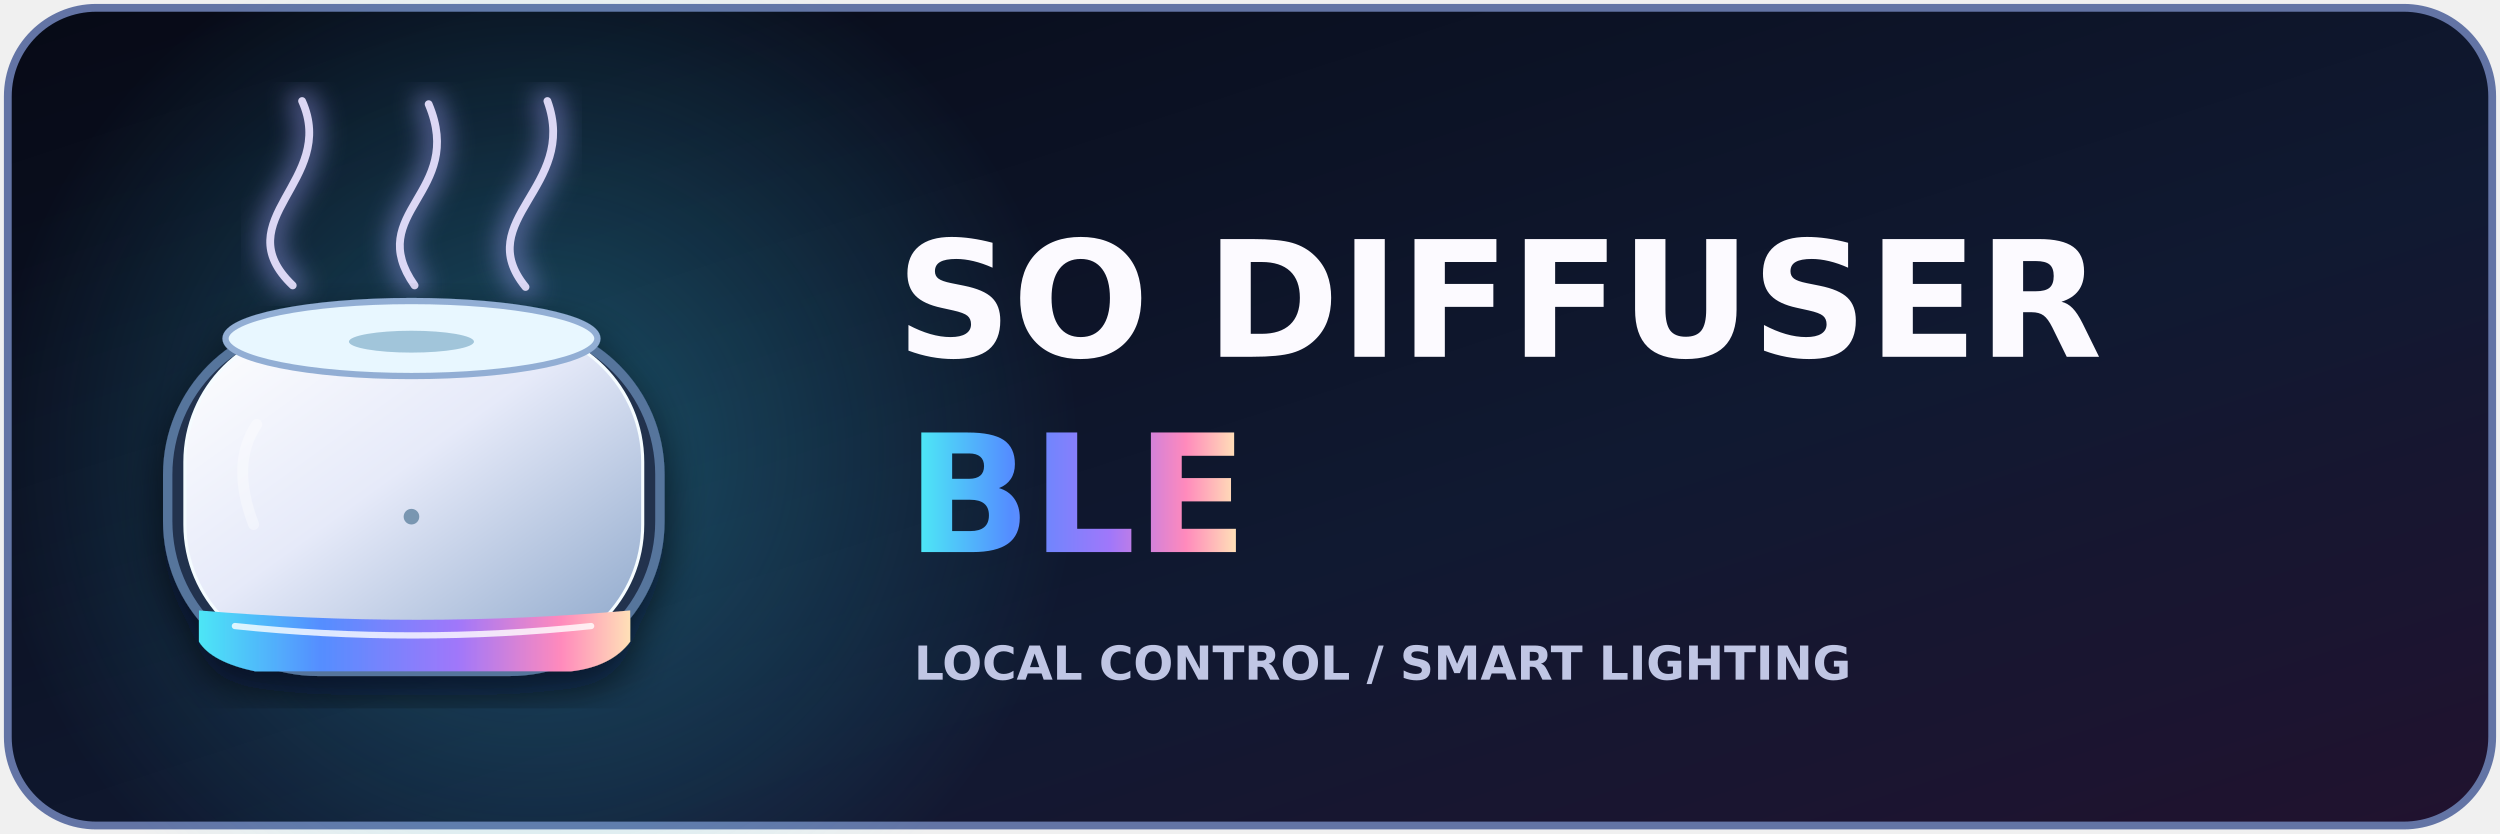
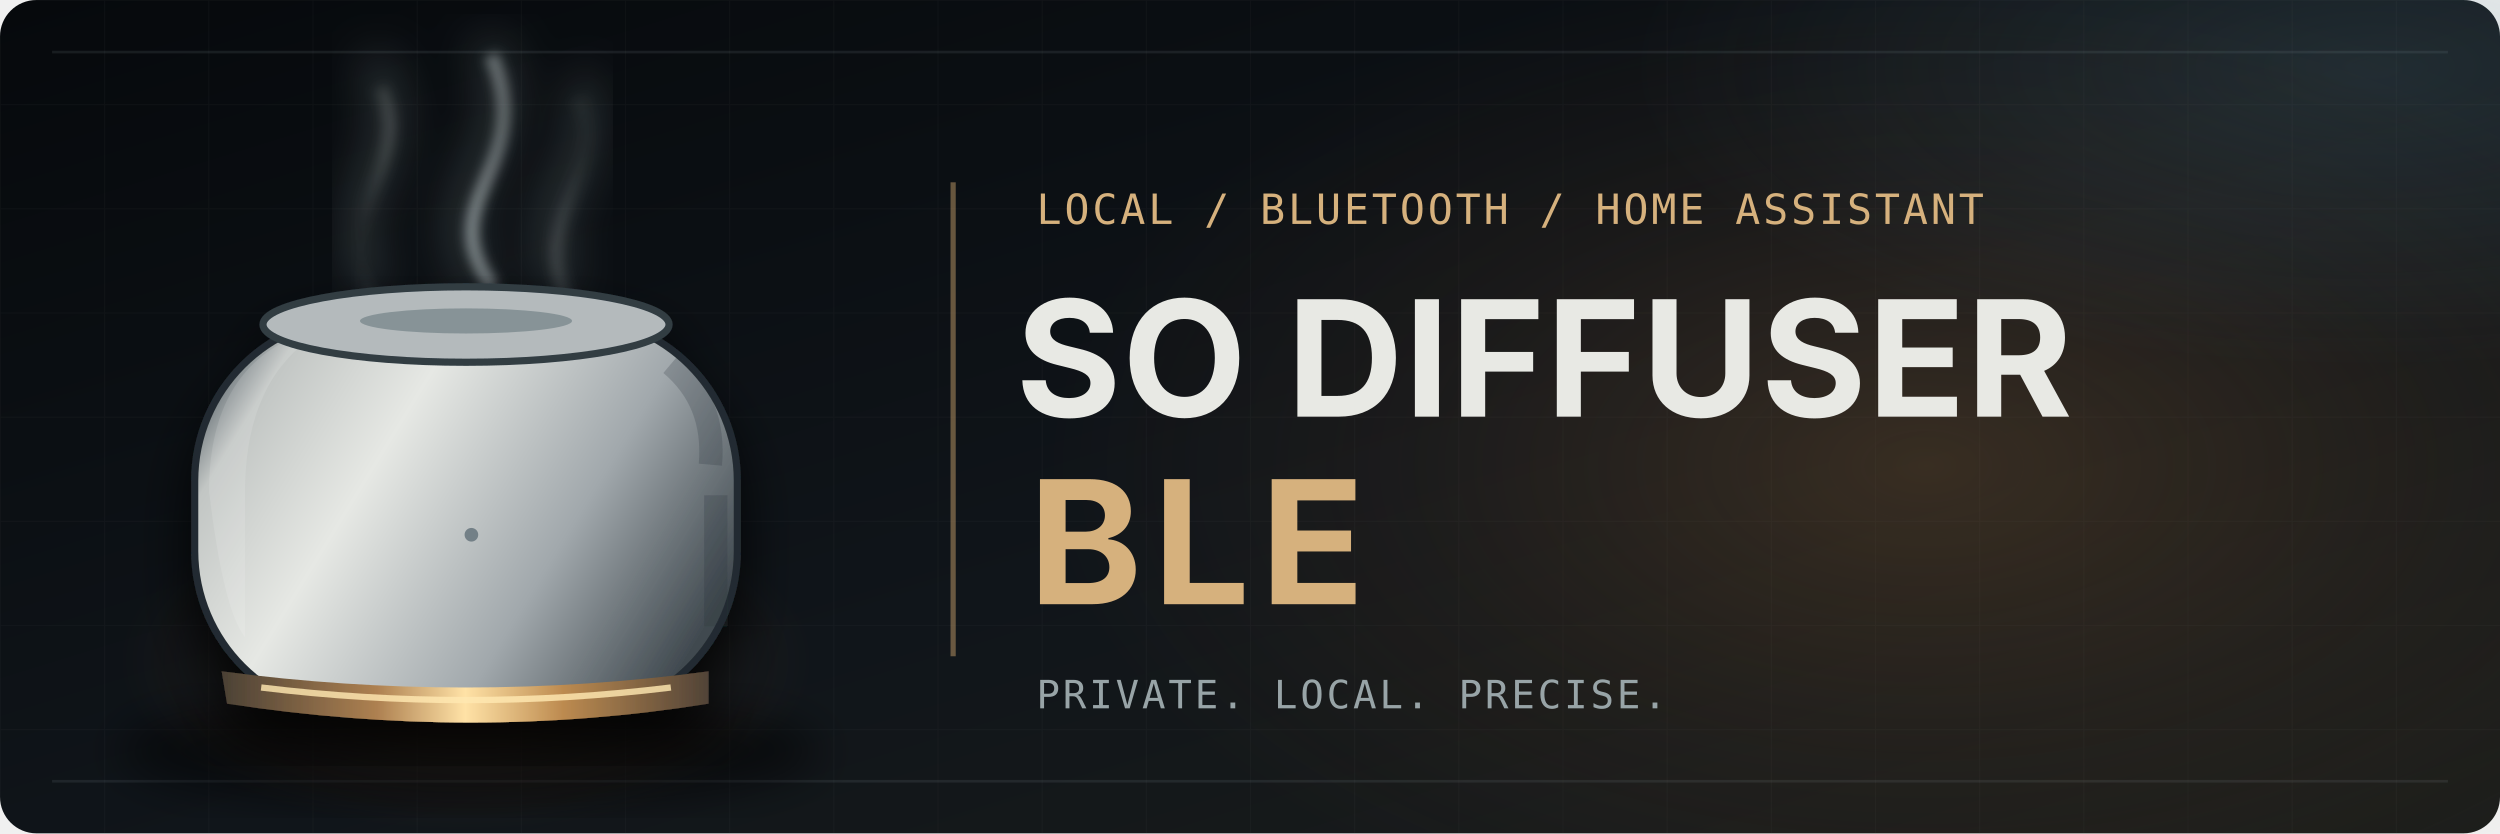
- <svg xmlns="http://www.w3.org/2000/svg" width="960" height="320" viewBox="0 0 960 320" role="img" aria-label="SO Diffuser BLE wordmark and aroma diffuser">
+ <svg xmlns="http://www.w3.org/2000/svg" width="960" height="320" viewBox="0 0 960 320" role="img" aria-label="SO Diffuser BLE wordmark with ceramic diffuser silhouette">
  <defs>
-     <linearGradient id="bg" x1="0" y1="0" x2="1" y2="1">
-       <stop stop-color="#070A16" />
-       <stop offset=".6" stop-color="#101931" />
-       <stop offset="1" stop-color="#21122F" />
+     <linearGradient id="back" x1="0" y1="0" x2=".94" y2="1">
+       <stop stop-color="#06090C" />
+       <stop offset=".58" stop-color="#10151A" />
+       <stop offset="1" stop-color="#1B1D1B" />
    </linearGradient>
-     <linearGradient id="metal" x1="0" y1="0" x2="1" y2="1">
-       <stop stop-color="#FFFFFF" />
-       <stop offset=".45" stop-color="#E6EAF9" />
-       <stop offset="1" stop-color="#89A4C8" />
+     <linearGradient id="ceramic" x1="0" y1=".2" x2="1" y2=".65">
+       <stop stop-color="#59636A" />
+       <stop offset=".10" stop-color="#C2C6C4" />
+       <stop offset=".34" stop-color="#E6E8E4" />
+       <stop offset=".70" stop-color="#A1A8AC" />
+       <stop offset="1" stop-color="#414A50" />
    </linearGradient>
-     <linearGradient id="aura" x1="0" y1="0" x2="1" y2="0">
-       <stop stop-color="#4DE6F6" />
-       <stop offset=".28" stop-color="#548EFF" />
-       <stop offset=".6" stop-color="#A077FA" />
-       <stop offset=".84" stop-color="#FF8ABC" />
-       <stop offset="1" stop-color="#FFE0B7" />
+     <linearGradient id="edge" x1="0" y1="0" x2="1" y2="0">
+       <stop stop-color="#4B4135" />
+       <stop offset=".32" stop-color="#AE8151" />
+       <stop offset=".5" stop-color="#FFE2A6" />
+       <stop offset=".7" stop-color="#BD8B50" />
+       <stop offset="1" stop-color="#514337" />
    </linearGradient>
-     <linearGradient id="gold" x1="0" y1="0" x2="1" y2="0">
-       <stop stop-color="#B28756" />
-       <stop offset=".55" stop-color="#FFE8BB" />
-       <stop offset="1" stop-color="#CAA178" />
+     <linearGradient id="card" x1="0" y1="0" x2="1" y2="1">
+       <stop stop-color="#151B20" />
+       <stop offset="1" stop-color="#0A1015" />
    </linearGradient>
    <radialGradient id="halo">
-       <stop stop-color="#8764FE" stop-opacity=".50" />
-       <stop offset="1" stop-color="#8764FE" stop-opacity="0" />
+       <stop stop-color="#9E6B38" stop-opacity=".27" />
+       <stop offset=".60" stop-color="#89572C" stop-opacity=".09" />
+       <stop offset="1" stop-color="#985927" stop-opacity="0" />
    </radialGradient>
-     <radialGradient id="blue">
-       <stop stop-color="#3BDDFD" stop-opacity=".30" />
-       <stop offset="1" stop-color="#3BDDFD" stop-opacity="0" />
+     <radialGradient id="cool">
+       <stop stop-color="#7199A4" stop-opacity=".18" />
+       <stop offset="1" stop-color="#7199A4" stop-opacity="0" />
    </radialGradient>
-     <linearGradient id="panel" x1="0" y1="0" x2="1" y2="1">
-       <stop stop-color="#202C4A" />
-       <stop offset="1" stop-color="#191D39" />
+     <linearGradient id="mist">
+       <stop stop-color="#E1E8E5" stop-opacity="0" />
+       <stop offset=".45" stop-color="#CCD8DB" stop-opacity=".55" />
+       <stop offset="1" stop-color="#DCE5E4" stop-opacity=".02" />
    </linearGradient>
-     <filter id="glow">
-       <feGaussianBlur stdDeviation="8" />
+     <filter id="soft">
+       <feGaussianBlur stdDeviation="12" />
    </filter>
-     <filter id="shadow">
-       <feDropShadow dx="0" dy="12" stdDeviation="13" flood-color="#020512" flood-opacity=".65" />
+     <filter id="fog">
+       <feGaussianBlur stdDeviation="3" />
    </filter>
+     <filter id="drop">
+       <feDropShadow dx="0" dy="18" stdDeviation="15" flood-color="#000" flood-opacity=".85" />
+     </filter>
+     <pattern id="scan" width="40" height="40" patternUnits="userSpaceOnUse">
+       <path d="M40 0H0V40" fill="none" stroke="#9DABAF" stroke-opacity=".045" stroke-width=".7" />
+     </pattern>
  </defs>
-   <rect x="3" y="3" width="954" height="314" rx="34" fill="url(#bg)" stroke="#6374A5" stroke-width="3" />
-   <circle cx="205" cy="174" r="210" fill="url(#blue)" />
-   <g transform="translate(5 1) scale(.60)">
-     <path d="M179 181C135 139 208 114 185 63 M257 181C224 134 290 122 266 65 M328 182C293 139 362 118 342 63" stroke="#A7A4FF" stroke-width="16" fill="none" stroke-linecap="round" stroke-linejoin="round" opacity=".44" filter="url(#glow)" />
-     <path d="M179 181C135 139 208 114 185 63 M257 181C224 134 290 122 266 65 M328 182C293 139 362 118 342 63" stroke="#E9E3FF" stroke-width="5" fill="none" stroke-linecap="round" stroke-linejoin="round" opacity=".92" />
-     <g filter="url(#shadow)">
-       <rect x="99" y="206" width="315" height="222" rx="96" fill="#21324E" stroke="#56749C" stroke-width="6" />
-       <rect x="110" y="208" width="293" height="212" rx="86" fill="url(#metal)" stroke="#F5FCFF" stroke-width="2" />
-       <ellipse cx="255" cy="215" rx="119" ry="24" fill="#E8F7FF" stroke="#92AED4" stroke-width="4" />
-       <ellipse cx="255" cy="217" rx="40" ry="7" fill="#85B2CC" opacity=".72" />
-       <path d="M119 389Q260 401 395 389V409Q383 425 357 428H155Q127 422 119 409Z" fill="url(#aura)" />
-       <path d="M142 399Q256 411 370 399" stroke="#FFFFFF" stroke-width="4" fill="none" stroke-linecap="round" stroke-linejoin="round" opacity=".8" />
-       <circle cx="255" cy="329" r="5" fill="#7996B1" />
-       <path d="M156 270Q139 295 154 334" stroke="#FFFFFF" stroke-width="7" fill="none" stroke-linecap="round" stroke-linejoin="round" opacity=".35" />
+   <rect width="960" height="320" rx="14" fill="url(#back)" />
+   <rect width="960" height="320" rx="14" fill="url(#scan)" />
+   <path d="M20 20H940M20 300H940" stroke="#8F9DA2" stroke-opacity=".13" />
+   <ellipse cx="739" cy="179" rx="336" ry="192" fill="url(#halo)" />
+   <ellipse cx="912" cy="26" rx="288" ry="115" fill="url(#cool)" />
+   <g transform="translate(3,-12) scale(.69)">
+     <g>
+       <ellipse cx="257" cy="435" rx="195" ry="31" fill="#000" opacity=".5" filter="url(#soft)" />
+       <ellipse cx="255" cy="385" rx="195" ry="95" fill="url(#halo)" />
+       <path d="M206 177C167 132 236 107 202 49M263 177C228 118 298 101 265 39M311 177C279 130 343 102 317 62" stroke="#B9CBCB" stroke-width="19" opacity=".19" fill="none" filter="url(#soft)" />
+       <path d="M202 183C174 140 228 110 207 66M270 177C234 128 296 111 269 48M311 183C290 135 338 113 318 72" stroke="url(#mist)" stroke-width="8" fill="none" filter="url(#fog)" />
+       <g filter="url(#drop)">
+         <rect x="104" y="194" width="302" height="221" rx="91" fill="url(#ceramic)" stroke="#242C31" stroke-width="4" />
+         <path d="M112 291Q112 227 157 206L168 206Q131 233 132 295V372Q120 357 112 291" fill="#FFFFFF" opacity=".12" />
+         <path d="M391 276Q394 241 369 220M394 293V366" stroke="#283139" stroke-opacity=".22" stroke-width="13" fill="none" />
+         <ellipse cx="255" cy="198" rx="113" ry="21" fill="#B4BABC" stroke="#303C43" stroke-width="4" />
+         <ellipse cx="255" cy="196" rx="59" ry="7" fill="#697A7F" opacity=".60" />
+         <path d="M119 391Q255 409 390 391V409Q259 430 122 409Z" fill="url(#edge)" />
+         <path d="M141 400Q255 414 369 400" fill="none" stroke="#FFE8B1" stroke-width="3.5" opacity=".82" />
+         <circle cx="258" cy="315" r="3.8" fill="#738087" />
+       </g>
    </g>
  </g>
-   <text x="344" y="137" font-family="DejaVu Sans,Arial,sans-serif" font-size="62" font-weight="750" fill="#FCFAFF">SO DIFFUSER</text>
-   <text x="348" y="212" font-family="DejaVu Sans,Arial,sans-serif" font-size="63" font-weight="750" fill="url(#aura)">BLE</text>
-   <text x="351" y="261" font-family="DejaVu Sans,Arial,sans-serif" font-size="18" font-weight="550" fill="#C0C6E4">LOCAL CONTROL  /  SMART LIGHTING</text>
-   <path d="M350 277h499" stroke="url(#gold)" stroke-width="3" fill="none" stroke-linecap="round" stroke-linejoin="round" />
+   <path d="M366 70V252" stroke="#B28F61" stroke-width="2" opacity=".55" />
+   <text x="398" y="86" font-family="DejaVu Sans Mono,monospace" font-size="16" letter-spacing="1.1" fill="#D6B17D">LOCAL  /  BLUETOOTH  /  HOME ASSISTANT</text>
+   <text x="390" y="160" font-family="Inter,DejaVu Sans,Arial,sans-serif" font-size="62" font-weight="740" letter-spacing="0.35" fill="#E8E9E4">SO DIFFUSER</text>
+   <text x="395" y="232" font-family="Inter,DejaVu Sans,Arial,sans-serif" font-size="66" font-weight="720" letter-spacing="4" fill="#D6B17D">BLE</text>
+   <text x="398" y="272" font-family="DejaVu Sans Mono,monospace" font-size="15" letter-spacing="1.1" fill="#98A4A7">PRIVATE. LOCAL. PRECISE.</text>
</svg>
